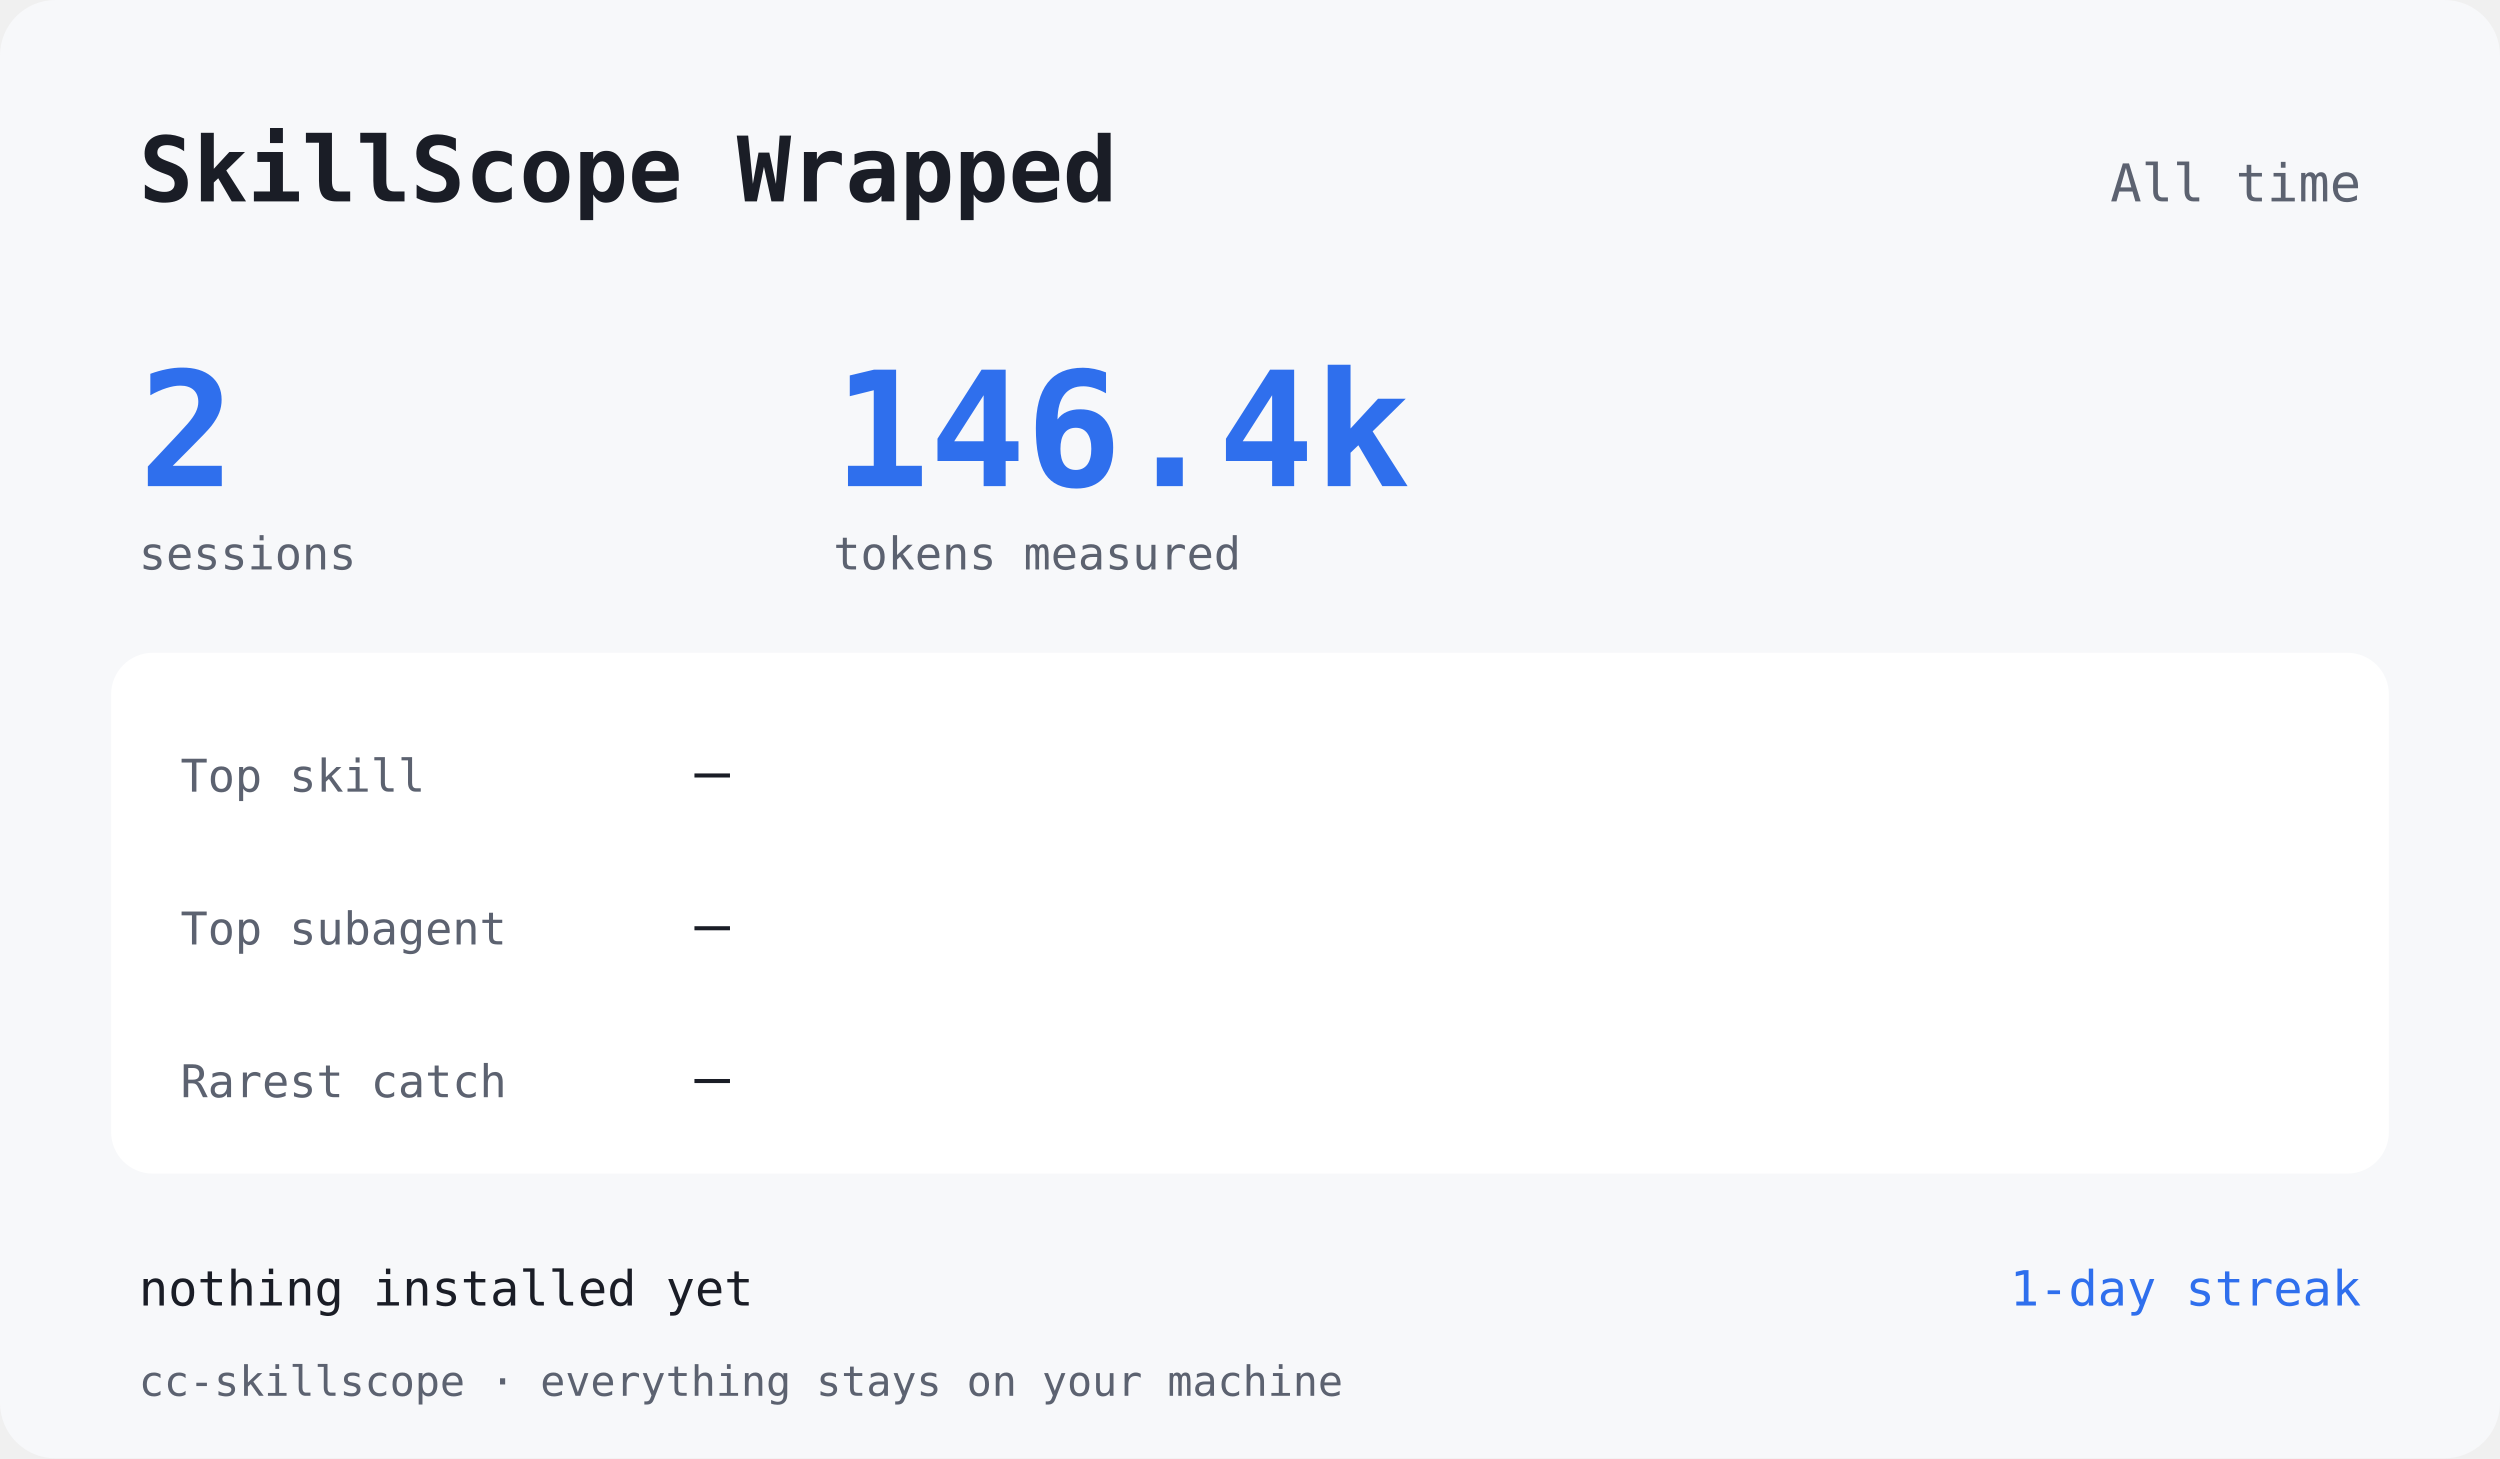
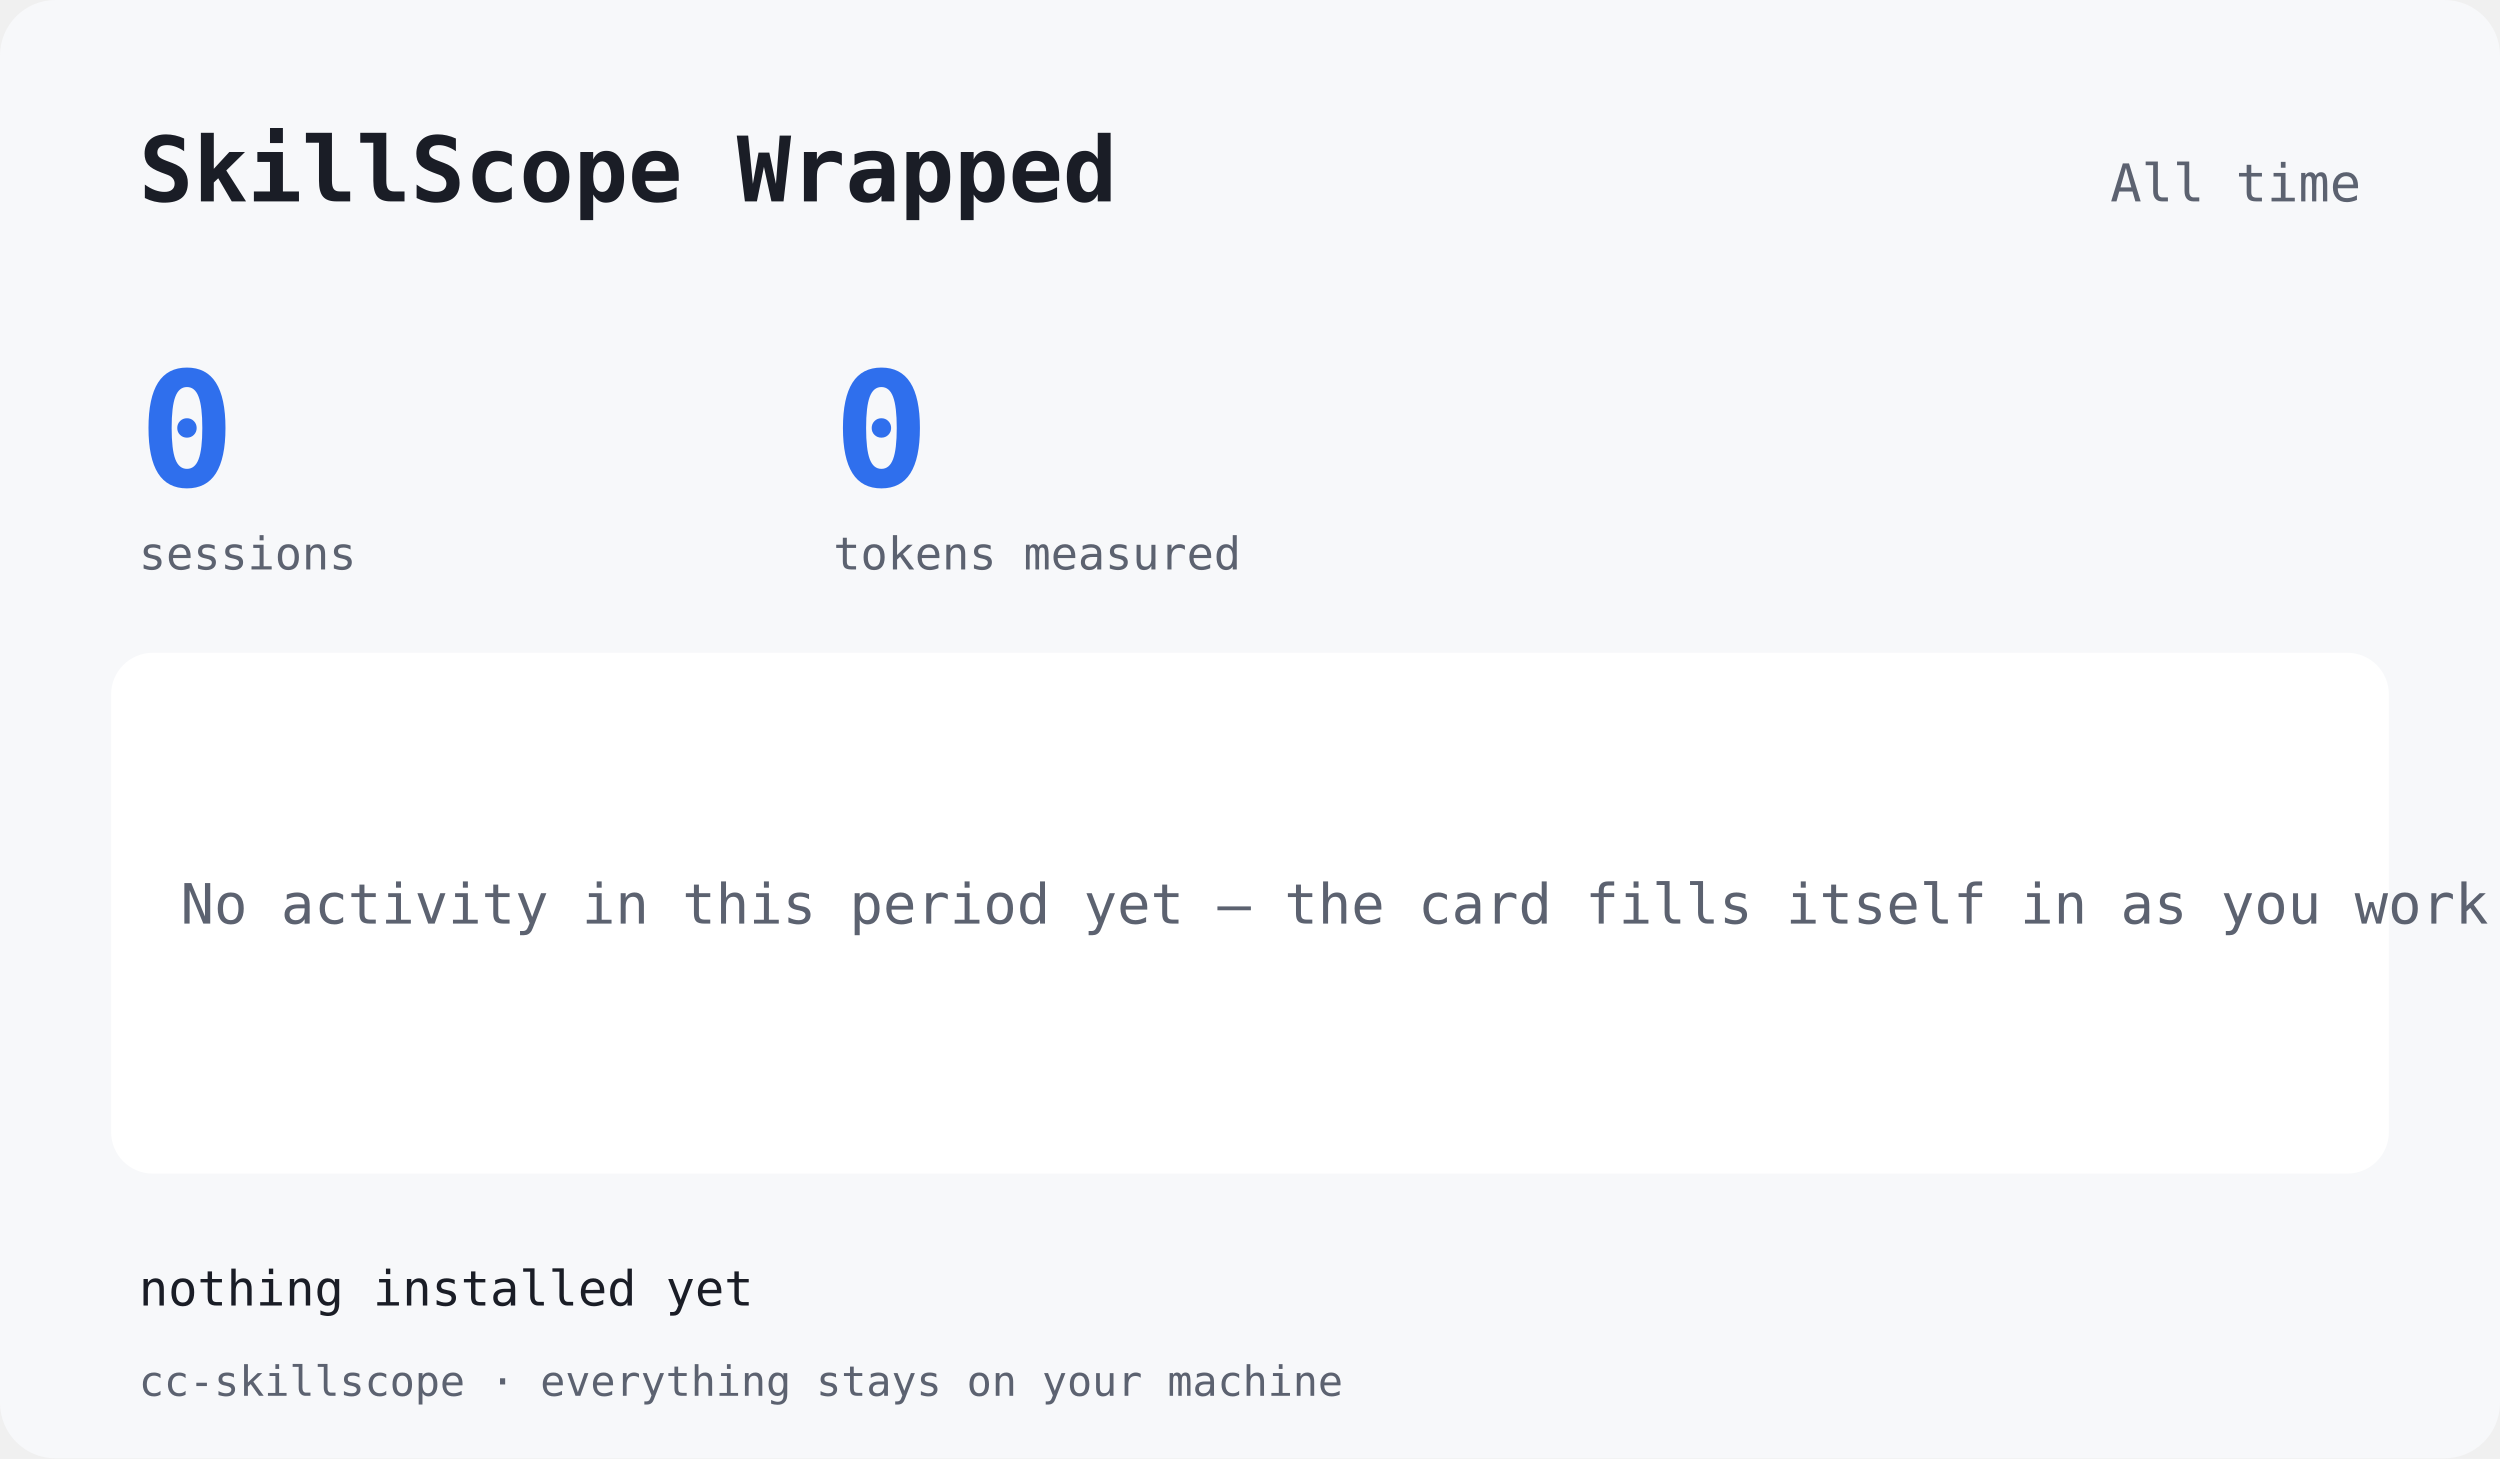
<svg xmlns="http://www.w3.org/2000/svg" width="720" height="420" viewBox="0 0 720 420" role="img" aria-label="SkillScope Wrapped">
  <rect width="720" height="420" rx="16" fill="#f7f8fa" />
  <text x="40" y="58" font-family="ui-monospace, SFMono-Regular, Menlo, Consolas, monospace" font-size="26" font-weight="700" fill="#1a1d26">SkillScope Wrapped</text>
  <text x="680" y="58" text-anchor="end" font-family="ui-monospace, SFMono-Regular, Menlo, Consolas, monospace" font-size="15" fill="#5c6270">All time</text>
-   <text x="40" y="140" font-family="ui-monospace, SFMono-Regular, Menlo, Consolas, monospace" font-size="46" font-weight="700" fill="#2f6fed">2</text>
+   <text x="40" y="140" font-family="ui-monospace, SFMono-Regular, Menlo, Consolas, monospace" font-size="46" font-weight="700" fill="#2f6fed">0</text>
  <text x="40" y="164" font-family="ui-monospace, SFMono-Regular, Menlo, Consolas, monospace" font-size="13" fill="#5c6270">sessions</text>
-   <text x="240" y="140" font-family="ui-monospace, SFMono-Regular, Menlo, Consolas, monospace" font-size="46" font-weight="700" fill="#2f6fed">146.4k</text>
+   <text x="240" y="140" font-family="ui-monospace, SFMono-Regular, Menlo, Consolas, monospace" font-size="46" font-weight="700" fill="#2f6fed">0</text>
  <text x="240" y="164" font-family="ui-monospace, SFMono-Regular, Menlo, Consolas, monospace" font-size="13" fill="#5c6270">tokens measured</text>
  <rect x="32" y="188" width="656" height="150" rx="12" fill="#ffffff" />
-   <text x="52" y="228" font-family="ui-monospace, SFMono-Regular, Menlo, Consolas, monospace" font-size="13" fill="#5c6270">Top skill</text>
-   <text x="200" y="228" font-family="ui-monospace, SFMono-Regular, Menlo, Consolas, monospace" font-size="17" fill="#1a1d26">—</text>
-   <text x="668" y="228" text-anchor="end" font-family="ui-monospace, SFMono-Regular, Menlo, Consolas, monospace" font-size="15" fill="#2f6fed" />
-   <text x="52" y="272" font-family="ui-monospace, SFMono-Regular, Menlo, Consolas, monospace" font-size="13" fill="#5c6270">Top subagent</text>
-   <text x="200" y="272" font-family="ui-monospace, SFMono-Regular, Menlo, Consolas, monospace" font-size="17" fill="#1a1d26">—</text>
-   <text x="668" y="272" text-anchor="end" font-family="ui-monospace, SFMono-Regular, Menlo, Consolas, monospace" font-size="15" fill="#2f6fed" />
-   <text x="52" y="316" font-family="ui-monospace, SFMono-Regular, Menlo, Consolas, monospace" font-size="13" fill="#5c6270">Rarest catch</text>
-   <text x="200" y="316" font-family="ui-monospace, SFMono-Regular, Menlo, Consolas, monospace" font-size="17" fill="#1a1d26">—</text>
-   <text x="668" y="316" text-anchor="end" font-family="ui-monospace, SFMono-Regular, Menlo, Consolas, monospace" font-size="15" fill="#2f6fed" />
+   <text x="52" y="266" font-family="ui-monospace, SFMono-Regular, Menlo, Consolas, monospace" font-size="16" fill="#5c6270">No activity in this period yet — the card fills itself in as you work.</text>
  <text x="40" y="376" font-family="ui-monospace, SFMono-Regular, Menlo, Consolas, monospace" font-size="14" fill="#1a1d26">nothing installed yet</text>
-   <text x="680" y="376" text-anchor="end" font-family="ui-monospace, SFMono-Regular, Menlo, Consolas, monospace" font-size="14" fill="#2f6fed">1-day streak</text>
+   <text x="680" y="376" text-anchor="end" font-family="ui-monospace, SFMono-Regular, Menlo, Consolas, monospace" font-size="14" fill="#2f6fed" />
  <text x="40" y="402" font-family="ui-monospace, SFMono-Regular, Menlo, Consolas, monospace" font-size="12" fill="#5c6270">cc-skillscope · everything stays on your machine</text>
</svg>
